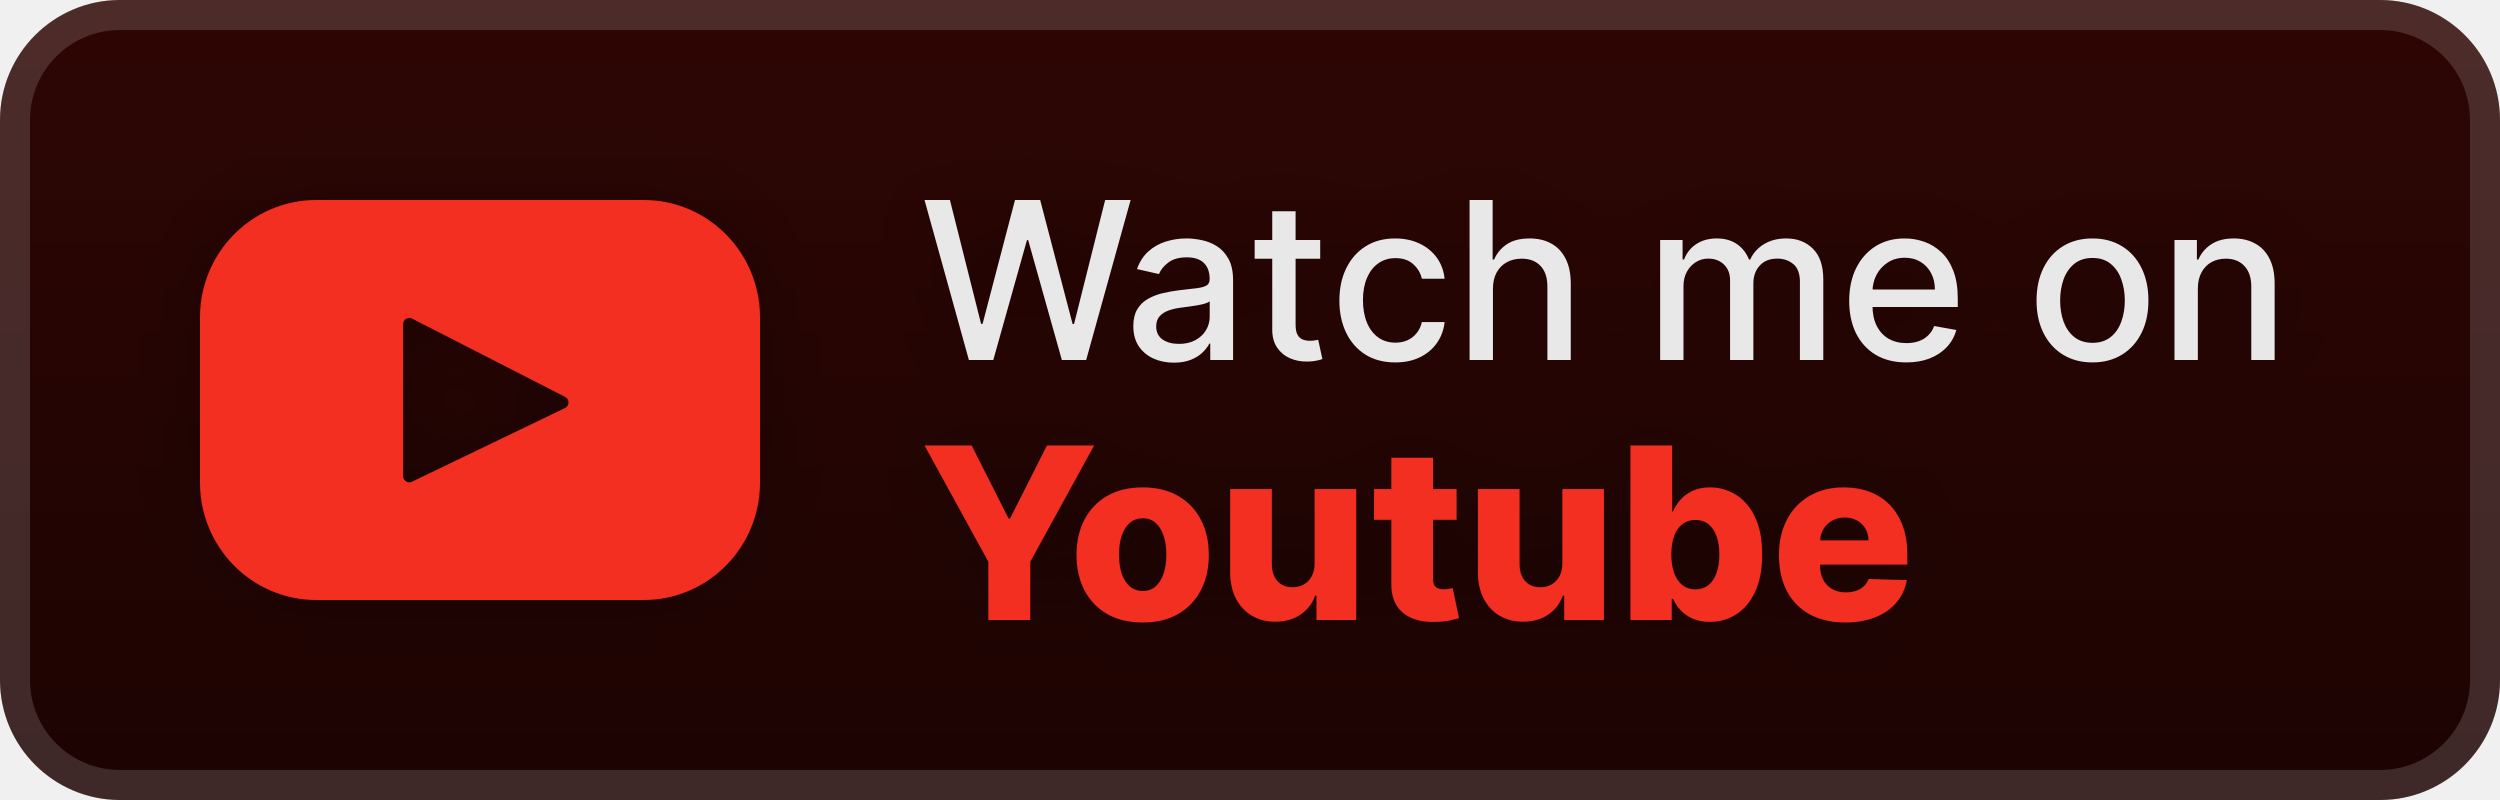
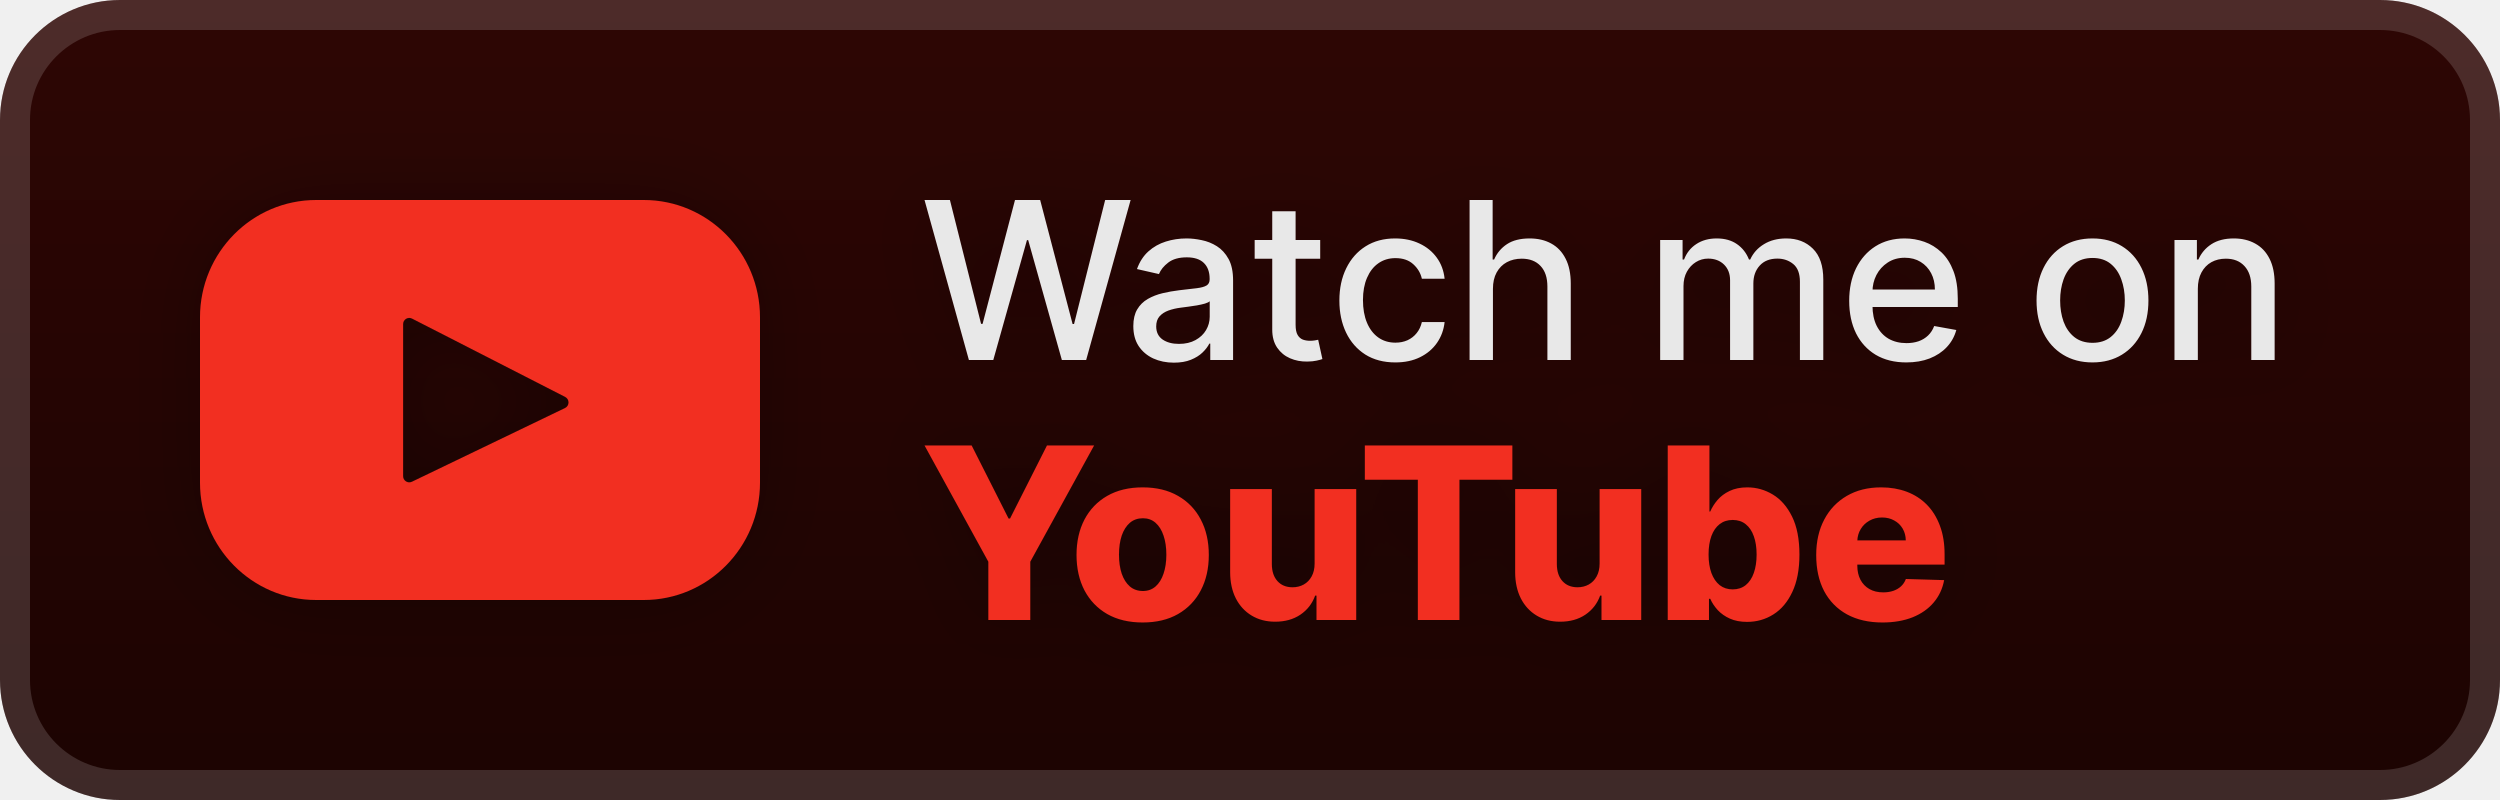
<svg xmlns="http://www.w3.org/2000/svg" width="125" height="40" viewBox="0 0 125 40" fill="none">
  <rect x="-0" y="-1.52588e-05" width="125" height="40" rx="6" fill="url(#paint0_linear_28_761)" />
  <g filter="url(#filter0_d_28_761)">
    <path d="M32.184 10H15.815C12.603 10 10 12.628 10 15.87V24.13C10 27.372 12.603 30 15.815 30H32.184C35.396 30 38 27.372 38 24.13V15.87C38 12.628 35.396 10 32.184 10ZM28.252 20.402L20.595 24.088C20.391 24.186 20.155 24.036 20.155 23.808V16.205C20.155 15.974 20.397 15.824 20.602 15.929L28.258 19.845C28.486 19.962 28.482 20.291 28.252 20.402Z" fill="#F22F21" />
  </g>
  <g filter="url(#filter1_d_28_761)">
    <path d="M48.445 18L46.226 10H47.496L49.054 16.195H49.129L50.75 10H52.008L53.629 16.199H53.703L55.258 10H56.531L54.308 18H53.093L51.41 12.008H51.347L49.664 18H48.445ZM58.693 18.133C58.313 18.133 57.969 18.062 57.662 17.922C57.355 17.779 57.111 17.572 56.931 17.301C56.754 17.03 56.666 16.698 56.666 16.305C56.666 15.966 56.731 15.688 56.861 15.469C56.991 15.25 57.167 15.077 57.388 14.949C57.61 14.822 57.857 14.725 58.131 14.66C58.404 14.595 58.683 14.546 58.967 14.512C59.326 14.47 59.618 14.436 59.842 14.41C60.066 14.382 60.228 14.336 60.33 14.273C60.431 14.211 60.482 14.109 60.482 13.969V13.941C60.482 13.6 60.386 13.336 60.193 13.148C60.003 12.961 59.719 12.867 59.342 12.867C58.948 12.867 58.638 12.954 58.412 13.129C58.188 13.301 58.033 13.492 57.947 13.703L56.849 13.453C56.98 13.088 57.17 12.794 57.42 12.57C57.672 12.344 57.963 12.18 58.291 12.078C58.619 11.974 58.964 11.922 59.326 11.922C59.566 11.922 59.819 11.95 60.088 12.008C60.358 12.062 60.611 12.164 60.846 12.312C61.082 12.461 61.276 12.673 61.428 12.949C61.578 13.223 61.654 13.578 61.654 14.016V18H60.513V17.18H60.467C60.391 17.331 60.278 17.479 60.127 17.625C59.976 17.771 59.782 17.892 59.545 17.988C59.308 18.085 59.024 18.133 58.693 18.133ZM58.947 17.195C59.27 17.195 59.546 17.131 59.775 17.004C60.007 16.876 60.183 16.71 60.303 16.504C60.425 16.296 60.486 16.073 60.486 15.836V15.062C60.444 15.104 60.364 15.143 60.244 15.18C60.127 15.213 59.993 15.243 59.842 15.27C59.691 15.293 59.543 15.315 59.4 15.336C59.257 15.354 59.137 15.37 59.041 15.383C58.814 15.411 58.607 15.46 58.42 15.527C58.235 15.595 58.086 15.693 57.974 15.82C57.865 15.945 57.81 16.112 57.81 16.32C57.81 16.609 57.917 16.828 58.131 16.977C58.344 17.122 58.616 17.195 58.947 17.195ZM66.01 12V12.938H62.733V12H66.01ZM63.612 10.562H64.78V16.238C64.78 16.465 64.814 16.635 64.882 16.75C64.949 16.862 65.037 16.939 65.143 16.98C65.253 17.02 65.371 17.039 65.499 17.039C65.593 17.039 65.675 17.032 65.745 17.02C65.815 17.006 65.87 16.996 65.909 16.988L66.12 17.953C66.052 17.979 65.956 18.005 65.831 18.031C65.706 18.06 65.55 18.076 65.362 18.078C65.055 18.083 64.768 18.029 64.503 17.914C64.237 17.799 64.022 17.622 63.858 17.383C63.694 17.143 63.612 16.842 63.612 16.48V10.562ZM69.765 18.121C69.185 18.121 68.685 17.99 68.265 17.727C67.849 17.461 67.528 17.095 67.304 16.629C67.081 16.163 66.969 15.629 66.969 15.027C66.969 14.418 67.083 13.88 67.312 13.414C67.541 12.945 67.864 12.579 68.281 12.316C68.698 12.053 69.189 11.922 69.754 11.922C70.209 11.922 70.616 12.007 70.972 12.176C71.329 12.342 71.617 12.577 71.836 12.879C72.057 13.181 72.189 13.534 72.23 13.938H71.094C71.031 13.656 70.888 13.414 70.664 13.211C70.442 13.008 70.146 12.906 69.773 12.906C69.448 12.906 69.162 12.992 68.918 13.164C68.675 13.333 68.487 13.575 68.351 13.891C68.216 14.203 68.148 14.573 68.148 15C68.148 15.438 68.215 15.815 68.347 16.133C68.48 16.451 68.668 16.697 68.91 16.871C69.155 17.046 69.442 17.133 69.773 17.133C69.995 17.133 70.195 17.092 70.375 17.012C70.557 16.928 70.709 16.81 70.832 16.656C70.957 16.503 71.044 16.318 71.094 16.102H72.23C72.189 16.49 72.062 16.836 71.851 17.141C71.64 17.445 71.358 17.685 71.004 17.859C70.652 18.034 70.239 18.121 69.765 18.121ZM74.647 14.438V18H73.479V10H74.632V12.976H74.706C74.846 12.654 75.061 12.397 75.35 12.207C75.639 12.017 76.017 11.922 76.483 11.922C76.895 11.922 77.254 12.007 77.561 12.176C77.871 12.345 78.111 12.598 78.28 12.934C78.452 13.267 78.538 13.684 78.538 14.184V18H77.37V14.324C77.37 13.884 77.257 13.543 77.03 13.301C76.803 13.056 76.488 12.934 76.085 12.934C75.809 12.934 75.561 12.992 75.343 13.109C75.126 13.226 74.956 13.398 74.831 13.625C74.708 13.849 74.647 14.12 74.647 14.438ZM83.008 18V12H84.129V12.976H84.203C84.328 12.646 84.532 12.388 84.816 12.203C85.1 12.016 85.44 11.922 85.836 11.922C86.237 11.922 86.573 12.016 86.844 12.203C87.117 12.391 87.319 12.648 87.449 12.976H87.511C87.655 12.656 87.883 12.401 88.195 12.211C88.508 12.018 88.88 11.922 89.312 11.922C89.856 11.922 90.3 12.092 90.644 12.434C90.991 12.775 91.164 13.289 91.164 13.976V18H89.996V14.086C89.996 13.68 89.885 13.385 89.664 13.203C89.442 13.021 89.178 12.93 88.871 12.93C88.491 12.93 88.195 13.047 87.984 13.281C87.773 13.513 87.668 13.811 87.668 14.176V18H86.504V14.012C86.504 13.686 86.402 13.425 86.199 13.226C85.996 13.029 85.731 12.93 85.406 12.93C85.185 12.93 84.98 12.988 84.793 13.105C84.608 13.22 84.458 13.38 84.344 13.586C84.231 13.792 84.175 14.03 84.175 14.301V18H83.008ZM95.315 18.121C94.724 18.121 94.215 17.995 93.788 17.742C93.363 17.487 93.035 17.129 92.803 16.668C92.574 16.204 92.46 15.661 92.46 15.039C92.46 14.425 92.574 13.883 92.803 13.414C93.035 12.945 93.358 12.579 93.772 12.316C94.189 12.053 94.676 11.922 95.233 11.922C95.572 11.922 95.9 11.978 96.218 12.09C96.535 12.202 96.82 12.378 97.073 12.617C97.326 12.857 97.525 13.168 97.671 13.551C97.817 13.931 97.889 14.393 97.889 14.938V15.351H93.12V14.476H96.745C96.745 14.169 96.682 13.897 96.557 13.66C96.432 13.421 96.257 13.232 96.03 13.094C95.806 12.956 95.543 12.887 95.241 12.887C94.913 12.887 94.626 12.967 94.382 13.129C94.139 13.288 93.952 13.496 93.819 13.754C93.689 14.009 93.624 14.286 93.624 14.586V15.27C93.624 15.671 93.694 16.012 93.835 16.293C93.978 16.574 94.177 16.789 94.432 16.938C94.688 17.083 94.986 17.156 95.327 17.156C95.548 17.156 95.75 17.125 95.932 17.062C96.115 16.997 96.272 16.901 96.405 16.773C96.538 16.646 96.639 16.488 96.71 16.301L97.815 16.5C97.727 16.826 97.568 17.111 97.339 17.355C97.112 17.598 96.827 17.786 96.483 17.922C96.142 18.055 95.753 18.121 95.315 18.121ZM104.624 18.121C104.061 18.121 103.57 17.992 103.151 17.734C102.732 17.477 102.406 17.116 102.175 16.652C101.943 16.189 101.827 15.647 101.827 15.027C101.827 14.405 101.943 13.861 102.175 13.395C102.406 12.928 102.732 12.566 103.151 12.309C103.57 12.051 104.061 11.922 104.624 11.922C105.186 11.922 105.677 12.051 106.096 12.309C106.516 12.566 106.841 12.928 107.073 13.395C107.305 13.861 107.421 14.405 107.421 15.027C107.421 15.647 107.305 16.189 107.073 16.652C106.841 17.116 106.516 17.477 106.096 17.734C105.677 17.992 105.186 18.121 104.624 18.121ZM104.628 17.141C104.992 17.141 105.294 17.044 105.534 16.852C105.774 16.659 105.951 16.402 106.065 16.082C106.182 15.762 106.241 15.409 106.241 15.023C106.241 14.641 106.182 14.289 106.065 13.969C105.951 13.646 105.774 13.387 105.534 13.191C105.294 12.996 104.992 12.898 104.628 12.898C104.26 12.898 103.956 12.996 103.714 13.191C103.474 13.387 103.296 13.646 103.178 13.969C103.064 14.289 103.007 14.641 103.007 15.023C103.007 15.409 103.064 15.762 103.178 16.082C103.296 16.402 103.474 16.659 103.714 16.852C103.956 17.044 104.26 17.141 104.628 17.141ZM109.892 14.438V18H108.724V12H109.845V12.976H109.92C110.058 12.659 110.274 12.404 110.568 12.211C110.865 12.018 111.239 11.922 111.689 11.922C112.098 11.922 112.456 12.008 112.763 12.18C113.071 12.349 113.309 12.601 113.478 12.938C113.648 13.273 113.732 13.689 113.732 14.184V18H112.564V14.324C112.564 13.889 112.451 13.55 112.224 13.305C111.998 13.057 111.687 12.934 111.291 12.934C111.02 12.934 110.779 12.992 110.568 13.109C110.36 13.226 110.194 13.398 110.072 13.625C109.952 13.849 109.892 14.12 109.892 14.438Z" fill="#E8E8E8" />
-     <path d="M46.226 22.273H48.582L50.427 25.925H50.504L52.349 22.273H54.706L51.514 28.085V31H49.417V28.085L46.226 22.273ZM57.134 31.124C56.446 31.124 55.855 30.983 55.361 30.702C54.869 30.418 54.49 30.023 54.223 29.517C53.959 29.009 53.827 28.419 53.827 27.749C53.827 27.075 53.959 26.486 54.223 25.98C54.49 25.472 54.869 25.077 55.361 24.795C55.855 24.511 56.446 24.369 57.134 24.369C57.821 24.369 58.411 24.511 58.902 24.795C59.396 25.077 59.776 25.472 60.04 25.98C60.307 26.486 60.44 27.075 60.44 27.749C60.44 28.419 60.307 29.009 60.04 29.517C59.776 30.023 59.396 30.418 58.902 30.702C58.411 30.983 57.821 31.124 57.134 31.124ZM57.146 29.551C57.396 29.551 57.608 29.474 57.781 29.321C57.955 29.168 58.087 28.954 58.178 28.682C58.271 28.409 58.318 28.094 58.318 27.736C58.318 27.372 58.271 27.054 58.178 26.781C58.087 26.509 57.955 26.295 57.781 26.142C57.608 25.989 57.396 25.912 57.146 25.912C56.888 25.912 56.669 25.989 56.49 26.142C56.314 26.295 56.179 26.509 56.085 26.781C55.994 27.054 55.949 27.372 55.949 27.736C55.949 28.094 55.994 28.409 56.085 28.682C56.179 28.954 56.314 29.168 56.49 29.321C56.669 29.474 56.888 29.551 57.146 29.551ZM65.731 28.175V24.454H67.811V31H65.825V29.781H65.757C65.612 30.182 65.365 30.5 65.015 30.736C64.668 30.969 64.249 31.085 63.758 31.085C63.312 31.085 62.92 30.983 62.582 30.778C62.244 30.574 61.981 30.288 61.793 29.922C61.606 29.552 61.511 29.121 61.508 28.626V24.454H63.592V28.217C63.595 28.572 63.688 28.852 63.873 29.057C64.058 29.261 64.309 29.364 64.627 29.364C64.835 29.364 65.021 29.318 65.186 29.227C65.353 29.134 65.485 28.999 65.582 28.822C65.681 28.643 65.731 28.427 65.731 28.175ZM72.831 24.454V25.989H68.702V24.454H72.831ZM69.567 22.886H71.651V28.942C71.651 29.07 71.671 29.173 71.711 29.253C71.753 29.329 71.814 29.385 71.894 29.419C71.974 29.45 72.069 29.466 72.179 29.466C72.259 29.466 72.343 29.459 72.431 29.445C72.522 29.427 72.59 29.413 72.635 29.402L72.951 30.906C72.851 30.935 72.711 30.97 72.529 31.013C72.35 31.055 72.135 31.082 71.885 31.094C71.397 31.116 70.978 31.06 70.628 30.923C70.282 30.784 70.016 30.568 69.831 30.276C69.65 29.983 69.561 29.615 69.567 29.172V22.886ZM78.118 28.175V24.454H80.197V31H78.211V29.781H78.143C77.998 30.182 77.751 30.5 77.402 30.736C77.055 30.969 76.636 31.085 76.145 31.085C75.699 31.085 75.307 30.983 74.969 30.778C74.63 30.574 74.368 30.288 74.18 29.922C73.993 29.552 73.897 29.121 73.895 28.626V24.454H75.978V28.217C75.981 28.572 76.075 28.852 76.26 29.057C76.444 29.261 76.696 29.364 77.014 29.364C77.221 29.364 77.407 29.318 77.572 29.227C77.74 29.134 77.872 28.999 77.969 28.822C78.068 28.643 78.118 28.427 78.118 28.175ZM81.523 31V22.273H83.607V25.575H83.65C83.735 25.376 83.856 25.185 84.012 25C84.171 24.815 84.373 24.665 84.617 24.548C84.864 24.429 85.16 24.369 85.504 24.369C85.958 24.369 86.383 24.489 86.778 24.727C87.175 24.966 87.496 25.334 87.741 25.831C87.985 26.328 88.107 26.962 88.107 27.732C88.107 28.473 87.989 29.094 87.754 29.594C87.521 30.094 87.205 30.469 86.808 30.719C86.413 30.969 85.974 31.094 85.491 31.094C85.161 31.094 84.876 31.04 84.634 30.932C84.393 30.824 84.19 30.682 84.025 30.506C83.863 30.329 83.738 30.141 83.65 29.939H83.586V31H81.523ZM83.565 27.727C83.565 28.079 83.612 28.386 83.705 28.648C83.802 28.909 83.94 29.112 84.119 29.257C84.3 29.399 84.518 29.47 84.771 29.47C85.026 29.47 85.244 29.399 85.423 29.257C85.602 29.112 85.737 28.909 85.828 28.648C85.921 28.386 85.968 28.079 85.968 27.727C85.968 27.375 85.921 27.07 85.828 26.811C85.737 26.552 85.602 26.352 85.423 26.21C85.246 26.068 85.029 25.997 84.771 25.997C84.515 25.997 84.298 26.067 84.119 26.206C83.94 26.345 83.802 26.544 83.705 26.802C83.612 27.061 83.565 27.369 83.565 27.727ZM92.259 31.124C91.574 31.124 90.983 30.989 90.486 30.719C89.992 30.446 89.611 30.058 89.344 29.555C89.08 29.05 88.948 28.449 88.948 27.753C88.948 27.077 89.081 26.486 89.349 25.98C89.615 25.472 89.992 25.077 90.478 24.795C90.963 24.511 91.536 24.369 92.195 24.369C92.661 24.369 93.087 24.442 93.474 24.587C93.86 24.732 94.194 24.946 94.475 25.23C94.756 25.514 94.975 25.865 95.131 26.283C95.287 26.697 95.365 27.173 95.365 27.71V28.23H89.677V27.02H93.427C93.424 26.798 93.371 26.601 93.269 26.427C93.167 26.254 93.026 26.119 92.847 26.023C92.671 25.923 92.468 25.874 92.238 25.874C92.005 25.874 91.796 25.926 91.611 26.031C91.427 26.134 91.28 26.274 91.172 26.453C91.064 26.629 91.008 26.829 91.002 27.054V28.285C91.002 28.552 91.054 28.787 91.159 28.989C91.265 29.188 91.414 29.342 91.607 29.453C91.8 29.564 92.03 29.619 92.297 29.619C92.482 29.619 92.65 29.594 92.8 29.543C92.951 29.491 93.08 29.416 93.188 29.317C93.296 29.217 93.377 29.095 93.431 28.95L95.344 29.006C95.265 29.435 95.09 29.808 94.82 30.126C94.553 30.442 94.202 30.688 93.767 30.864C93.333 31.037 92.83 31.124 92.259 31.124Z" fill="#F22F21" />
+     <path d="M46.226 22.273H48.582L50.427 25.925H50.504L52.349 22.273H54.706L51.514 28.085V31H49.417V28.085L46.226 22.273ZM57.134 31.124C56.446 31.124 55.855 30.983 55.361 30.702C54.869 30.418 54.49 30.023 54.223 29.517C53.959 29.009 53.827 28.419 53.827 27.749C53.827 27.075 53.959 26.486 54.223 25.98C54.49 25.472 54.869 25.077 55.361 24.795C55.855 24.511 56.446 24.369 57.134 24.369C57.821 24.369 58.411 24.511 58.902 24.795C59.396 25.077 59.776 25.472 60.04 25.98C60.307 26.486 60.44 27.075 60.44 27.749C60.44 28.419 60.307 29.009 60.04 29.517C59.776 30.023 59.396 30.418 58.902 30.702C58.411 30.983 57.821 31.124 57.134 31.124ZM57.146 29.551C57.396 29.551 57.608 29.474 57.781 29.321C57.955 29.168 58.087 28.954 58.178 28.682C58.271 28.409 58.318 28.094 58.318 27.736C58.318 27.372 58.271 27.054 58.178 26.781C58.087 26.509 57.955 26.295 57.781 26.142C57.608 25.989 57.396 25.912 57.146 25.912C56.888 25.912 56.669 25.989 56.49 26.142C56.314 26.295 56.179 26.509 56.085 26.781C55.994 27.054 55.949 27.372 55.949 27.736C55.949 28.094 55.994 28.409 56.085 28.682C56.179 28.954 56.314 29.168 56.49 29.321C56.669 29.474 56.888 29.551 57.146 29.551ZM65.731 28.175V24.454H67.811V31H65.825V29.781H65.757C65.612 30.182 65.365 30.5 65.015 30.736C64.668 30.969 64.249 31.085 63.758 31.085C63.312 31.085 62.92 30.983 62.582 30.778C62.244 30.574 61.981 30.288 61.793 29.922C61.606 29.552 61.511 29.121 61.508 28.626V24.454H63.592V28.217C63.595 28.572 63.688 28.852 63.873 29.057C64.058 29.261 64.309 29.364 64.627 29.364C64.835 29.364 65.021 29.318 65.186 29.227C65.353 29.134 65.485 28.999 65.582 28.822C65.681 28.643 65.731 28.427 65.731 28.175ZM68.242 23.986V22.273H75.618V23.986H72.972V31H70.892V23.986H68.242ZM79.981 28.175V24.454H82.061V31H80.075V29.781H80.007C79.862 30.182 79.614 30.5 79.265 30.736C78.918 30.969 78.499 31.085 78.008 31.085C77.562 31.085 77.17 30.983 76.832 30.778C76.494 30.574 76.231 30.288 76.043 29.922C75.856 29.552 75.761 29.121 75.758 28.626V24.454H77.842V28.217C77.845 28.572 77.938 28.852 78.123 29.057C78.308 29.261 78.559 29.364 78.877 29.364C79.085 29.364 79.271 29.318 79.436 29.227C79.603 29.134 79.735 28.999 79.832 28.822C79.931 28.643 79.981 28.427 79.981 28.175ZM83.387 31V22.273H85.471V25.575H85.513C85.599 25.376 85.719 25.185 85.876 25C86.034 24.815 86.236 24.665 86.481 24.548C86.728 24.429 87.023 24.369 87.367 24.369C87.822 24.369 88.246 24.489 88.641 24.727C89.039 24.966 89.36 25.334 89.604 25.831C89.849 26.328 89.971 26.962 89.971 27.732C89.971 28.473 89.853 29.094 89.617 29.594C89.384 30.094 89.069 30.469 88.671 30.719C88.276 30.969 87.837 31.094 87.354 31.094C87.025 31.094 86.739 31.04 86.498 30.932C86.256 30.824 86.053 30.682 85.888 30.506C85.726 30.329 85.601 30.141 85.513 29.939H85.449V31H83.387ZM85.428 27.727C85.428 28.079 85.475 28.386 85.569 28.648C85.665 28.909 85.803 29.112 85.982 29.257C86.164 29.399 86.381 29.47 86.634 29.47C86.89 29.47 87.107 29.399 87.286 29.257C87.465 29.112 87.6 28.909 87.691 28.648C87.784 28.386 87.831 28.079 87.831 27.727C87.831 27.375 87.784 27.07 87.691 26.811C87.6 26.552 87.465 26.352 87.286 26.21C87.11 26.068 86.892 25.997 86.634 25.997C86.378 25.997 86.161 26.067 85.982 26.206C85.803 26.345 85.665 26.544 85.569 26.802C85.475 27.061 85.428 27.369 85.428 27.727ZM94.122 31.124C93.438 31.124 92.847 30.989 92.35 30.719C91.855 30.446 91.475 30.058 91.207 29.555C90.943 29.05 90.811 28.449 90.811 27.753C90.811 27.077 90.945 26.486 91.212 25.98C91.479 25.472 91.855 25.077 92.341 24.795C92.827 24.511 93.399 24.369 94.058 24.369C94.524 24.369 94.95 24.442 95.337 24.587C95.723 24.732 96.057 24.946 96.338 25.23C96.619 25.514 96.838 25.865 96.994 26.283C97.151 26.697 97.229 27.173 97.229 27.71V28.23H91.54V27.02H95.29C95.287 26.798 95.234 26.601 95.132 26.427C95.03 26.254 94.889 26.119 94.71 26.023C94.534 25.923 94.331 25.874 94.101 25.874C93.868 25.874 93.659 25.926 93.475 26.031C93.29 26.134 93.144 26.274 93.036 26.453C92.928 26.629 92.871 26.829 92.865 27.054V28.285C92.865 28.552 92.918 28.787 93.023 28.989C93.128 29.188 93.277 29.342 93.47 29.453C93.663 29.564 93.894 29.619 94.161 29.619C94.345 29.619 94.513 29.594 94.663 29.543C94.814 29.491 94.943 29.416 95.051 29.317C95.159 29.217 95.24 29.095 95.294 28.95L97.207 29.006C97.128 29.435 96.953 29.808 96.683 30.126C96.416 30.442 96.065 30.688 95.631 30.864C95.196 31.037 94.693 31.124 94.122 31.124Z" fill="#F22F21" />
  </g>
  <rect x="0.75" y="0.75" width="123.5" height="38.5" rx="5.25" stroke="white" stroke-opacity="0.15" stroke-width="1.5" />
  <defs>
    <filter id="filter0_d_28_761" x="6" y="2" width="36" height="36" filterUnits="userSpaceOnUse" color-interpolation-filters="sRGB">
      <feFlood flood-opacity="0" result="BackgroundImageFix" />
      <feColorMatrix in="SourceAlpha" type="matrix" values="0 0 0 0 0 0 0 0 0 0 0 0 0 0 0 0 0 0 127 0" result="hardAlpha" />
      <feOffset />
      <feGaussianBlur stdDeviation="2" />
      <feComposite in2="hardAlpha" operator="out" />
      <feColorMatrix type="matrix" values="0 0 0 0 0 0 0 0 0 0 0 0 0 0 0 0 0 0 0.25 0" />
      <feBlend mode="normal" in2="BackgroundImageFix" result="effect1_dropShadow_28_761" />
      <feBlend mode="normal" in="SourceGraphic" in2="effect1_dropShadow_28_761" result="shape" />
    </filter>
    <filter id="filter1_d_28_761" x="42" y="3" width="77" height="34" filterUnits="userSpaceOnUse" color-interpolation-filters="sRGB">
      <feFlood flood-opacity="0" result="BackgroundImageFix" />
      <feColorMatrix in="SourceAlpha" type="matrix" values="0 0 0 0 0 0 0 0 0 0 0 0 0 0 0 0 0 0 127 0" result="hardAlpha" />
      <feOffset />
      <feGaussianBlur stdDeviation="2" />
      <feComposite in2="hardAlpha" operator="out" />
      <feColorMatrix type="matrix" values="0 0 0 0 0 0 0 0 0 0 0 0 0 0 0 0 0 0 0.25 0" />
      <feBlend mode="normal" in2="BackgroundImageFix" result="effect1_dropShadow_28_761" />
      <feBlend mode="normal" in="SourceGraphic" in2="effect1_dropShadow_28_761" result="shape" />
    </filter>
    <linearGradient id="paint0_linear_28_761" x1="62.5" y1="-1.52588e-05" x2="62.5" y2="40" gradientUnits="userSpaceOnUse">
      <stop stop-color="#2E0604" />
      <stop offset="1" stop-color="#1C0402" />
    </linearGradient>
  </defs>
</svg>
